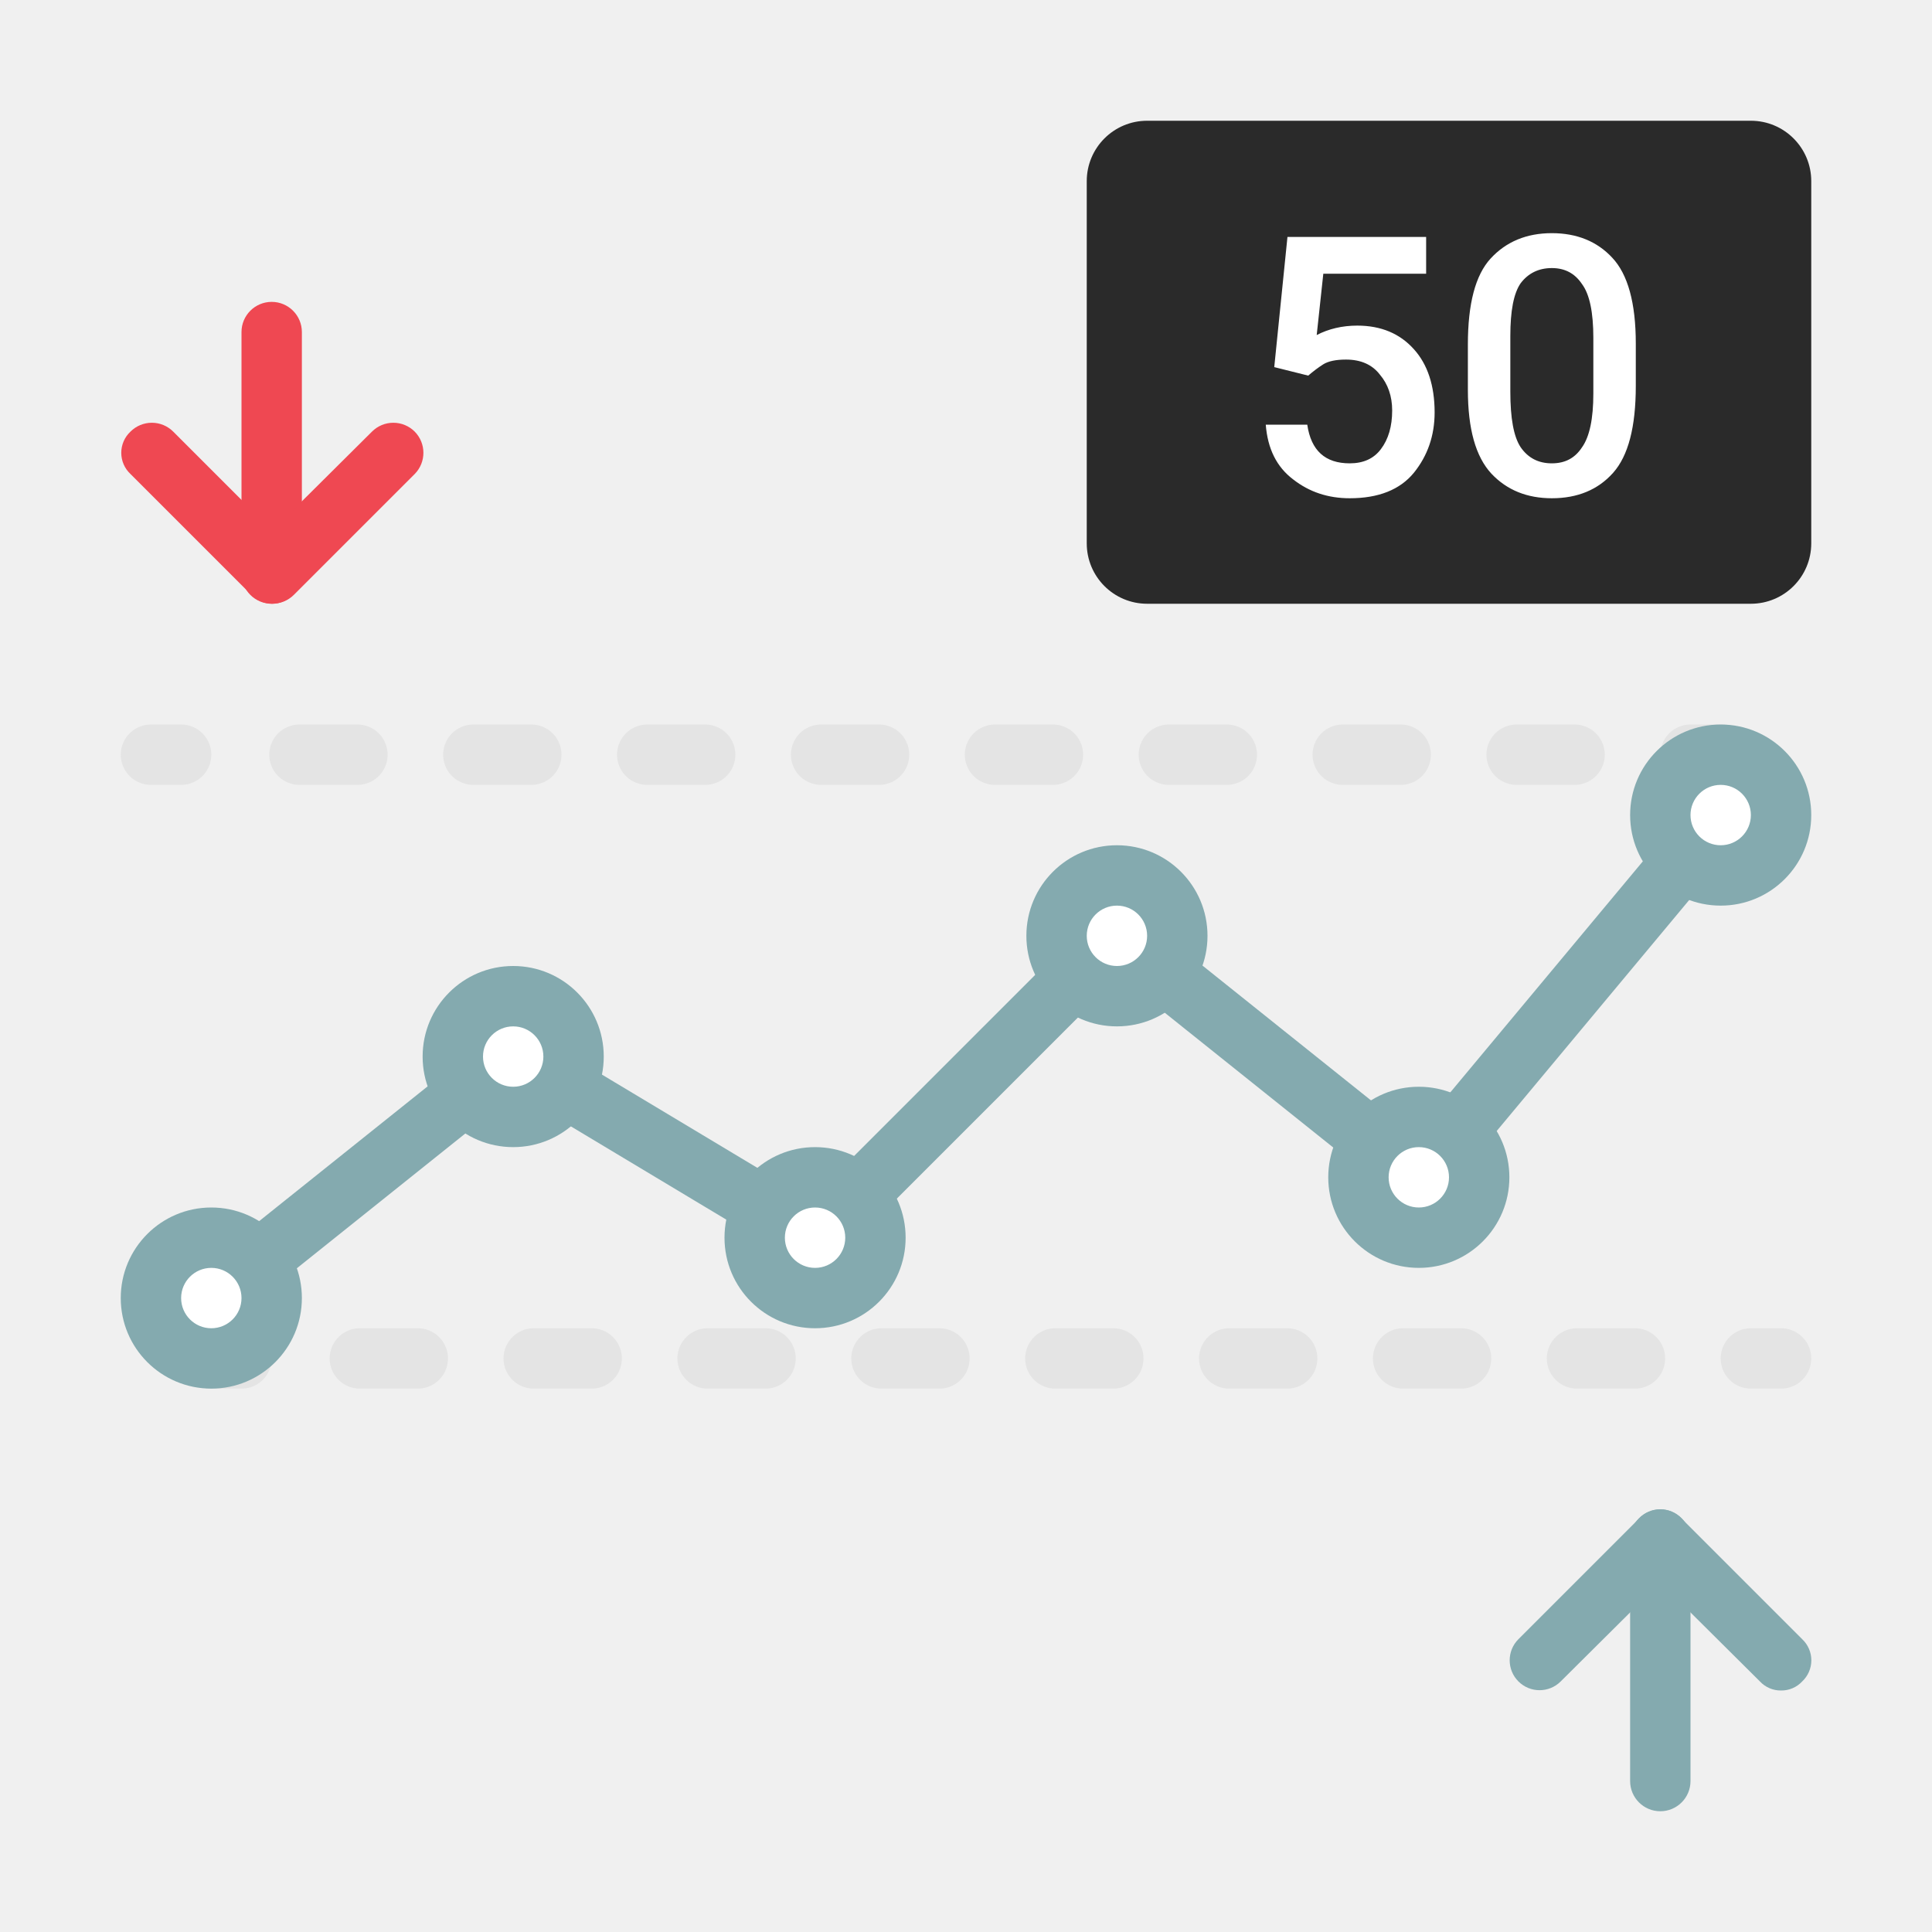
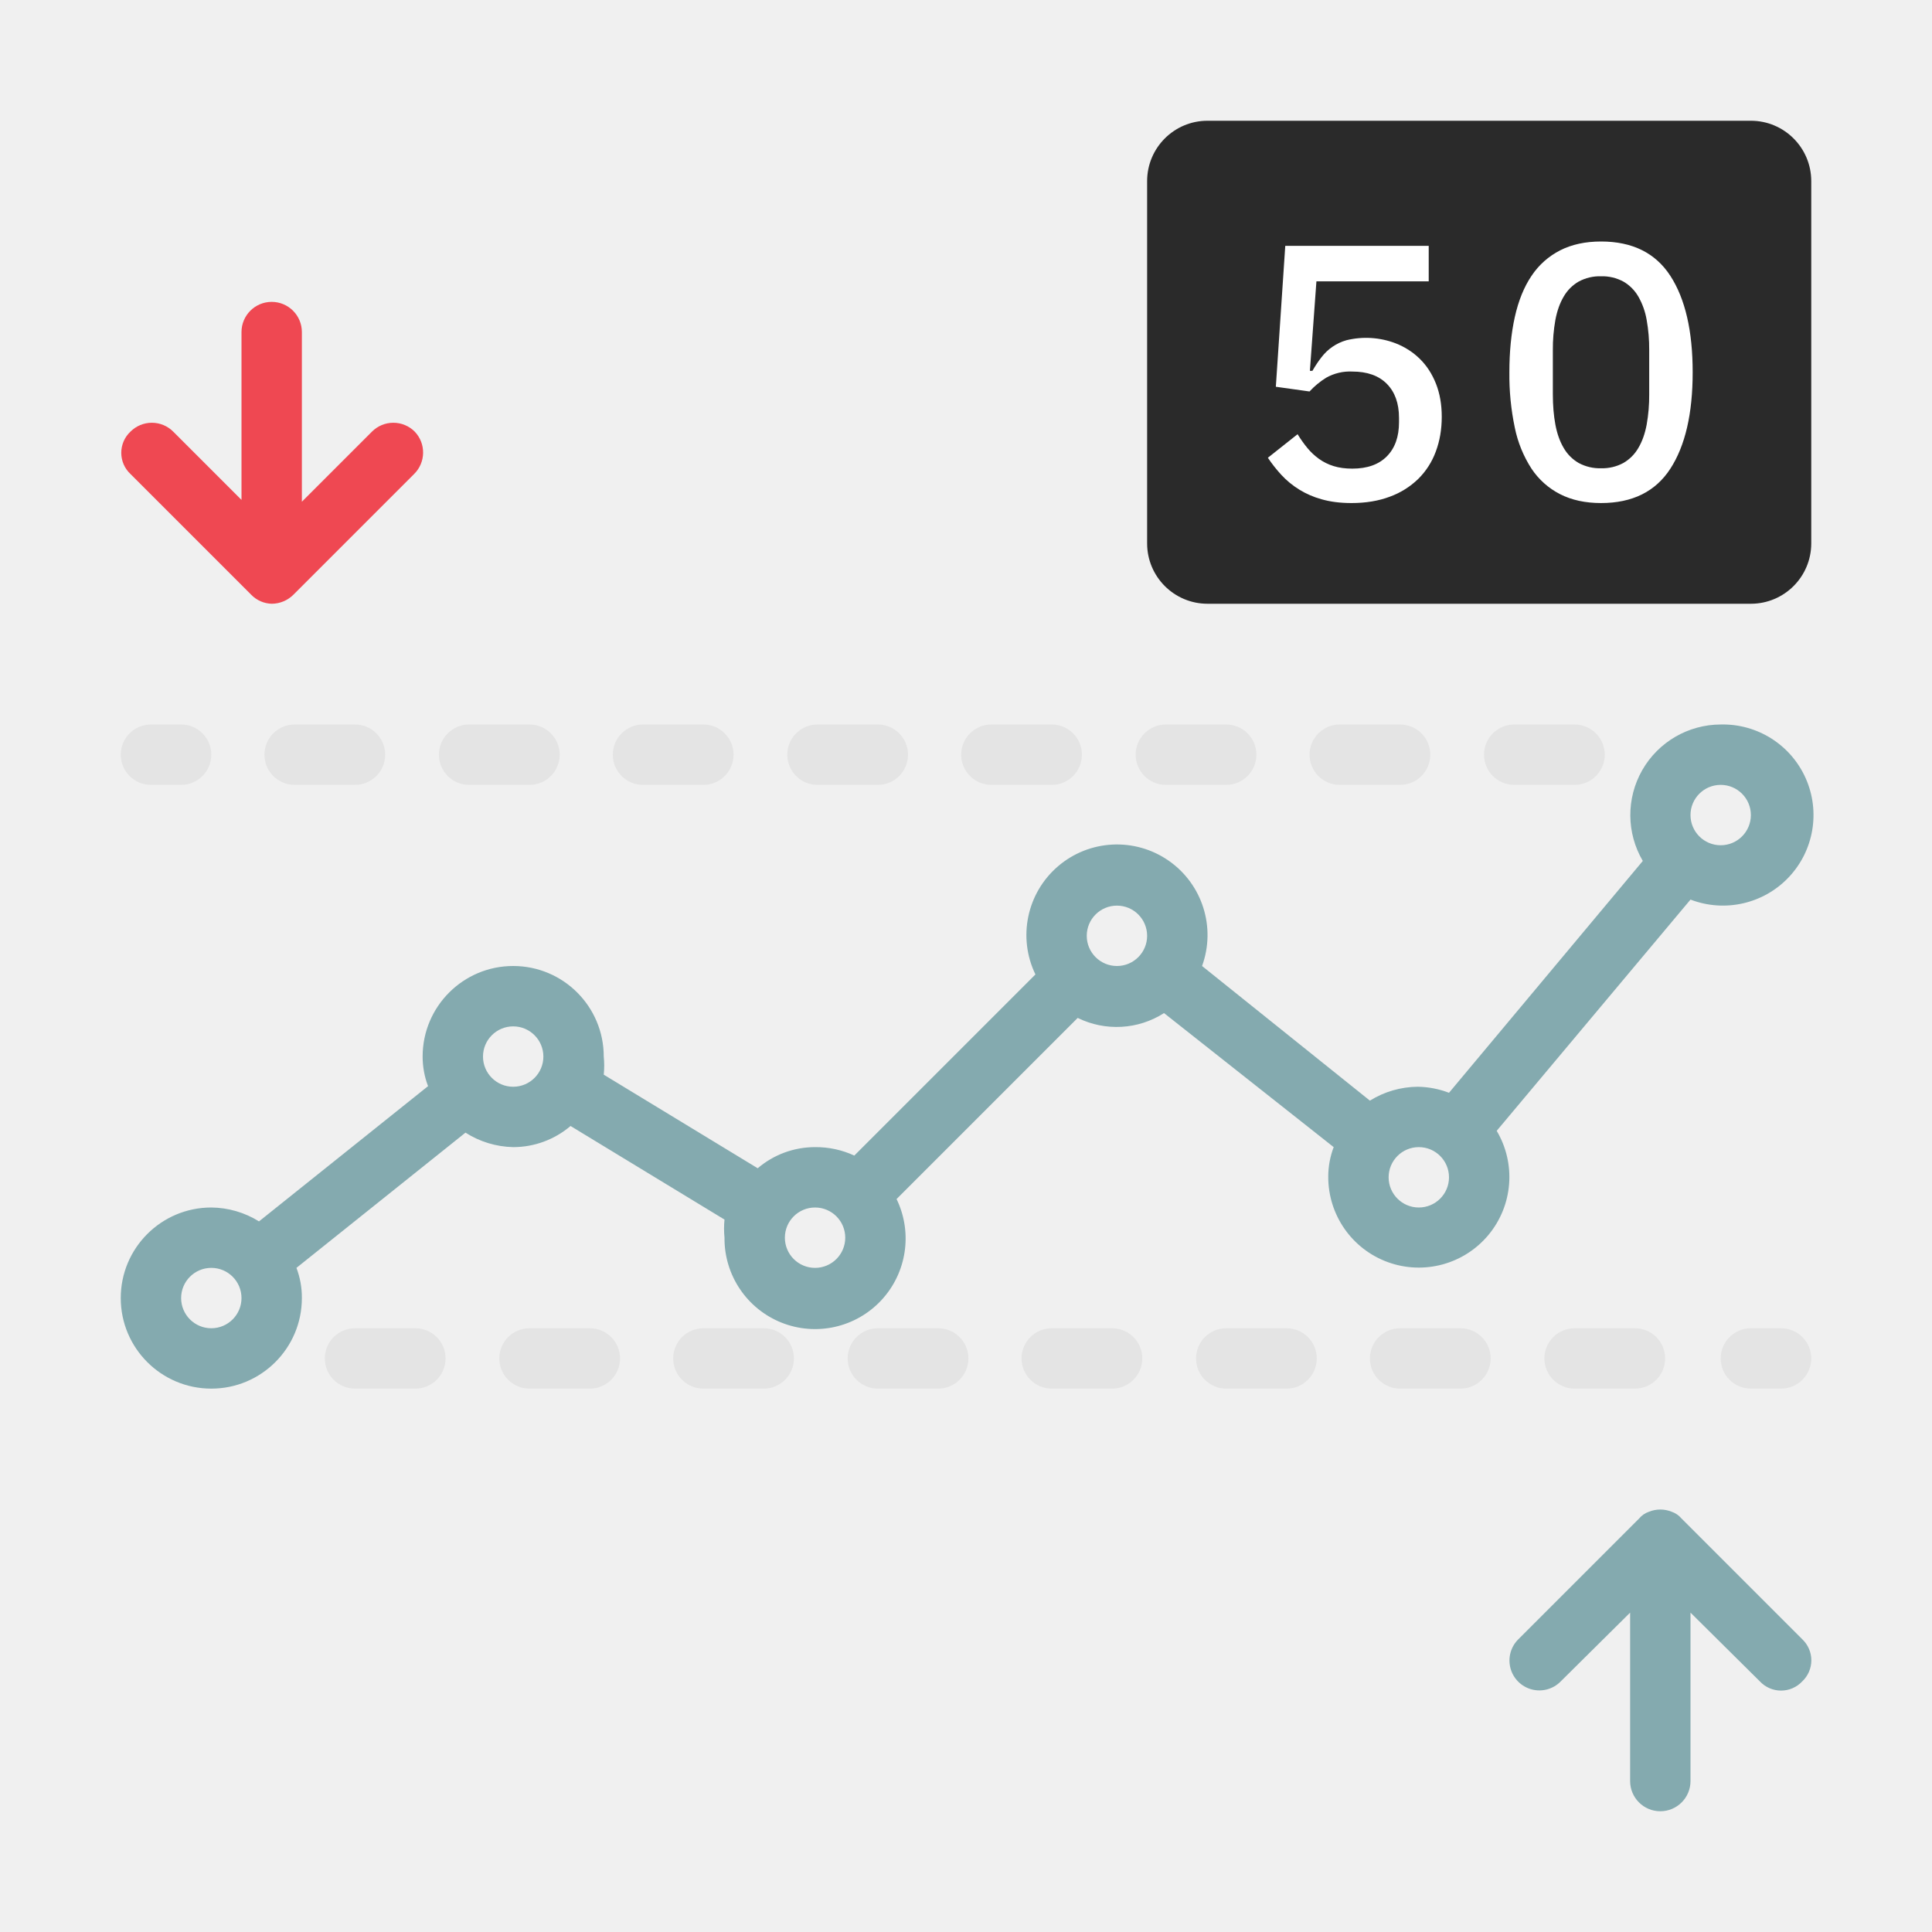
- <svg xmlns="http://www.w3.org/2000/svg" id="Layer_1" data-name="Layer 1" viewBox="0 0 32 32" height="32" width="32">
-   <defs>
-     <style>.cls-1,.cls-4,.cls-5,.cls-6{fill:none}.cls-2{fill:#84aaaf}.cls-3{fill:#ef4852}.cls-4,.cls-5{stroke:#e4e4e4}.cls-4,.cls-5,.cls-6{stroke-linecap:round;stroke-linejoin:round}.cls-5{stroke-dasharray:.96 1.92}.cls-6{stroke:#84aaaf}.cls-7,.cls-9{fill:#fff}.cls-8{fill:#2a2a2a}.cls-9{font-size:6px;font-family:Roboto-Medium,Roboto;font-weight:500}</style>
-   </defs>
-   <path class="cls-1" d="M0 0h32v32H0z" />
-   <path class="cls-2" d="M27.5 30a.5.5 0 0 1-.5-.5v-4a.5.5 0 0 1 1 0v4a.5.5 0 0 1-.5.5z" />
-   <path class="cls-2" d="M29.5 28a.47.47 0 0 1-.35-.15l-1.65-1.64-1.65 1.64a.49.49 0 0 1-.7-.7l2-2a.48.48 0 0 1 .7 0l2 2a.48.48 0 0 1 0 .7.47.47 0 0 1-.35.15z" />
-   <path class="cls-3" d="M4.5 10a.5.5 0 0 1-.5-.5v-4a.5.5 0 0 1 1 0v4a.5.5 0 0 1-.5.5z" />
-   <path class="cls-3" d="M4.51 10a.49.49 0 0 1-.35-.15l-2-2a.48.48 0 0 1 0-.7.5.5 0 0 1 .71 0l1.64 1.64 1.65-1.64a.5.5 0 0 1 .71 0 .5.5 0 0 1 0 .7l-2 2a.51.51 0 0 1-.36.15z" />
-   <path class="cls-4" d="M28.5 12.5H28" />
-   <path class="cls-5" d="M26.08 12.5H3.96" />
-   <path class="cls-4" d="M3 12.5h-.5M29.5 22.5H29" />
-   <path class="cls-5" d="M27.08 22.5H4.96" />
-   <path class="cls-4" d="M4 22.5h-.5" />
-   <path class="cls-6" d="M3.5 21.5l5-4 5 3 5-5 5 4 5-6" />
-   <circle class="cls-7" cx="13.5" cy="20.5" r="1" />
-   <path class="cls-2" d="M13.5 20a.5.5 0 1 1-.5.5.5.5 0 0 1 .5-.5m0-1a1.5 1.5 0 1 0 1.5 1.5 1.5 1.5 0 0 0-1.5-1.5z" />
-   <circle class="cls-7" cx="23.5" cy="19.5" r="1" />
-   <path class="cls-2" d="M23.5 19a.5.5 0 1 1-.5.5.5.5 0 0 1 .5-.5m0-1a1.5 1.5 0 1 0 1.5 1.5 1.5 1.5 0 0 0-1.5-1.5z" />
-   <circle class="cls-7" cx="28.5" cy="13.5" r="1" />
-   <path class="cls-2" d="M28.5 13a.5.5 0 1 1-.5.5.5.5 0 0 1 .5-.5m0-1a1.5 1.5 0 1 0 1.5 1.5 1.5 1.5 0 0 0-1.5-1.5z" />
-   <circle class="cls-7" cx="18.5" cy="15.5" r="1" />
-   <path class="cls-2" d="M18.5 15a.5.5 0 1 1-.5.5.5.5 0 0 1 .5-.5m0-1a1.5 1.5 0 1 0 1.5 1.5 1.5 1.5 0 0 0-1.5-1.5z" />
-   <circle class="cls-7" cx="8.5" cy="17.5" r="1" />
-   <path class="cls-2" d="M8.5 17a.5.5 0 1 1-.5.5.5.5 0 0 1 .5-.5m0-1a1.5 1.5 0 1 0 1.5 1.5A1.5 1.5 0 0 0 8.5 16z" />
-   <circle class="cls-7" cx="3.5" cy="21.5" r="1" />
-   <path class="cls-2" d="M3.5 21a.5.5 0 1 1-.5.5.5.5 0 0 1 .5-.5m0-1A1.5 1.5 0 1 0 5 21.5 1.5 1.5 0 0 0 3.5 20z" />
-   <rect class="cls-8" x="18" y="2" width="12" height="8" rx="1" />
-   <text class="cls-9" transform="translate(20.59 8.19)">50</text>
+ <svg xmlns="http://www.w3.org/2000/svg" width="32" height="32" viewBox="0 0 32 32">
+   <g fill="none" fill-rule="evenodd">
+     <path d="M0 0h32v32H0z" />
+     <path d="M6.87 7.15a.5.5 0 0 0-.71 0L5 8.31V5.5a.5.5 0 0 0-1 0v2.78L2.87 7.15a.5.5 0 0 0-.71 0 .48.48 0 0 0 0 .7l2 2a.49.49 0 0 0 .34.15.51.51 0 0 0 .36-.15l2-2a.5.5 0 0 0 .01-.7z" fill="#EF4852" fill-rule="nonzero" />
+     <path d="M26.08 13h-1a.5.5 0 1 1 0-1h1a.5.5 0 1 1 0 1zm-2.89 0h-1a.5.5 0 1 1 0-1h1a.5.5 0 1 1 0 1zm-2.88 0h-1a.5.5 0 1 1 0-1h1a.5.5 0 1 1 0 1zm-2.89 0h-1a.5.5 0 1 1 0-1h1a.5.5 0 1 1 0 1zm-2.88 0h-1a.5.5 0 1 1 0-1h1a.5.5 0 1 1 0 1zm-2.89 0h-1a.5.5 0 1 1 0-1h1a.5.5 0 1 1 0 1zm-2.88 0h-1a.5.5 0 1 1 0-1h1a.5.5 0 1 1 0 1zm-2.89 0h-1a.5.5 0 1 1 0-1h1a.5.5 0 1 1 0 1zM3 13h-.5a.5.5 0 1 1 0-1H3a.5.5 0 1 1 0 1zM29.5 23H29a.5.5 0 1 1 0-1h.5a.5.5 0 1 1 0 1zM27.08 23h-1a.5.5 0 1 1 0-1h1a.5.5 0 1 1 0 1zm-2.89 0h-1a.5.5 0 1 1 0-1h1a.5.5 0 1 1 0 1zm-2.88 0h-1a.5.5 0 1 1 0-1h1a.5.5 0 1 1 0 1zm-2.89 0h-1a.5.5 0 1 1 0-1h1a.5.5 0 1 1 0 1zm-2.88 0h-1a.5.5 0 1 1 0-1h1a.5.5 0 1 1 0 1zm-2.89 0h-1a.5.5 0 1 1 0-1h1a.5.5 0 1 1 0 1zm-2.88 0h-1a.5.5 0 1 1 0-1h1a.5.5 0 1 1 0 1zm-2.89 0h-1a.5.5 0 1 1 0-1h1a.5.5 0 1 1 0 1z" fill="#E4E4E4" fill-rule="nonzero" />
+     <path d="M29.85 27.15l-2-2a.36.36 0 0 0-.16-.11.5.5 0 0 0-.38 0 .36.36 0 0 0-.16.11l-2 2a.495.495 0 1 0 .7.7L27 26.71v2.79a.5.5 0 1 0 1 0v-2.79l1.15 1.14a.48.48 0 0 0 .7 0 .48.48 0 0 0 0-.7zM28.5 12a1.5 1.5 0 0 0-1.29 2.26L24 18.1a1.5 1.5 0 0 0-.52-.1 1.52 1.52 0 0 0-.79.23L19.91 16a1.5 1.5 0 1 0-2.76.14l-3 3a1.51 1.51 0 0 0-.65-.14 1.46 1.46 0 0 0-.95.35L10 17.8c.01-.1.01-.2 0-.3a1.5 1.5 0 0 0-3 0c0 .167.03.334.09.49l-2.8 2.24A1.52 1.52 0 0 0 3.5 20 1.5 1.5 0 1 0 5 21.5a1.37 1.37 0 0 0-.09-.5l2.8-2.24c.236.151.51.234.79.24.348 0 .685-.124.95-.35L12 20.2c-.01.1-.01.2 0 .3a1.5 1.5 0 1 0 2.85-.64l3-3c.458.225 1 .195 1.43-.08L22.09 19a1.37 1.37 0 0 0-.09.49 1.5 1.5 0 1 0 2.79-.76L28 14.9a1.5 1.5 0 1 0 .5-2.9zm-25 10a.5.5 0 1 1 0-1 .5.5 0 0 1 0 1zm5-4a.5.5 0 1 1 0-1 .5.5 0 0 1 0 1zm5 3a.5.5 0 1 1 0-1 .5.5 0 0 1 0 1zm5-5a.5.5 0 1 1 0-1 .5.5 0 0 1 0 1zm5 4a.5.5 0 1 1 0-1 .5.5 0 0 1 0 1zm5-6a.5.5 0 1 1 0-1 .5.5 0 0 1 0 1z" fill="#84AAAF" fill-rule="nonzero" />
+     <rect fill="#2A2A2A" fill-rule="nonzero" x="19" y="2" width="11" height="8" rx="1" />
+     <path d="M23.664 4.66h-1.86l-.108 1.482h.042c.048-.084.098-.159.15-.225a.79.79 0 0 1 .414-.282 1.368 1.368 0 0 1 .813.051c.154.06.288.146.402.258.114.112.203.249.267.411.064.162.096.345.096.549 0 .208-.033.4-.099.576a1.235 1.235 0 0 1-.291.453 1.328 1.328 0 0 1-.471.294c-.186.07-.397.105-.633.105-.188 0-.354-.021-.498-.063a1.413 1.413 0 0 1-.669-.408A2.35 2.35 0 0 1 21 7.582l.492-.39c.052.084.106.16.162.228.056.068.12.128.192.18a.836.836 0 0 0 .243.12c.09.028.193.042.309.042.248 0 .439-.068.573-.204.134-.136.201-.324.201-.564v-.072c0-.24-.067-.428-.201-.564-.134-.136-.325-.204-.573-.204a.803.803 0 0 0-.432.102 1.31 1.31 0 0 0-.276.228l-.558-.078.156-2.334h2.376v.588zm2.854 3.672c-.26 0-.486-.049-.678-.147a1.25 1.25 0 0 1-.474-.423 1.975 1.975 0 0 1-.276-.678 4.224 4.224 0 0 1-.09-.918c0-.34.03-.645.09-.915s.152-.497.276-.681a1.25 1.25 0 0 1 .474-.423c.192-.098.418-.147.678-.147.52 0 .903.19 1.149.57.246.38.369.912.369 1.596s-.123 1.216-.369 1.596c-.246.38-.629.57-1.149.57zm0-.576a.735.735 0 0 0 .369-.087.676.676 0 0 0 .249-.249c.064-.108.11-.237.138-.387a2.74 2.74 0 0 0 .042-.501V5.8a2.74 2.74 0 0 0-.042-.501 1.178 1.178 0 0 0-.138-.387.676.676 0 0 0-.249-.249.735.735 0 0 0-.369-.087.735.735 0 0 0-.369.087.676.676 0 0 0-.249.249c-.064.108-.11.237-.138.387a2.74 2.74 0 0 0-.042.501v.732c0 .184.014.351.042.501.028.15.074.279.138.387a.676.676 0 0 0 .249.249.735.735 0 0 0 .369.087z" fill="#FFF" fill-rule="nonzero" />
+   </g>
</svg>
